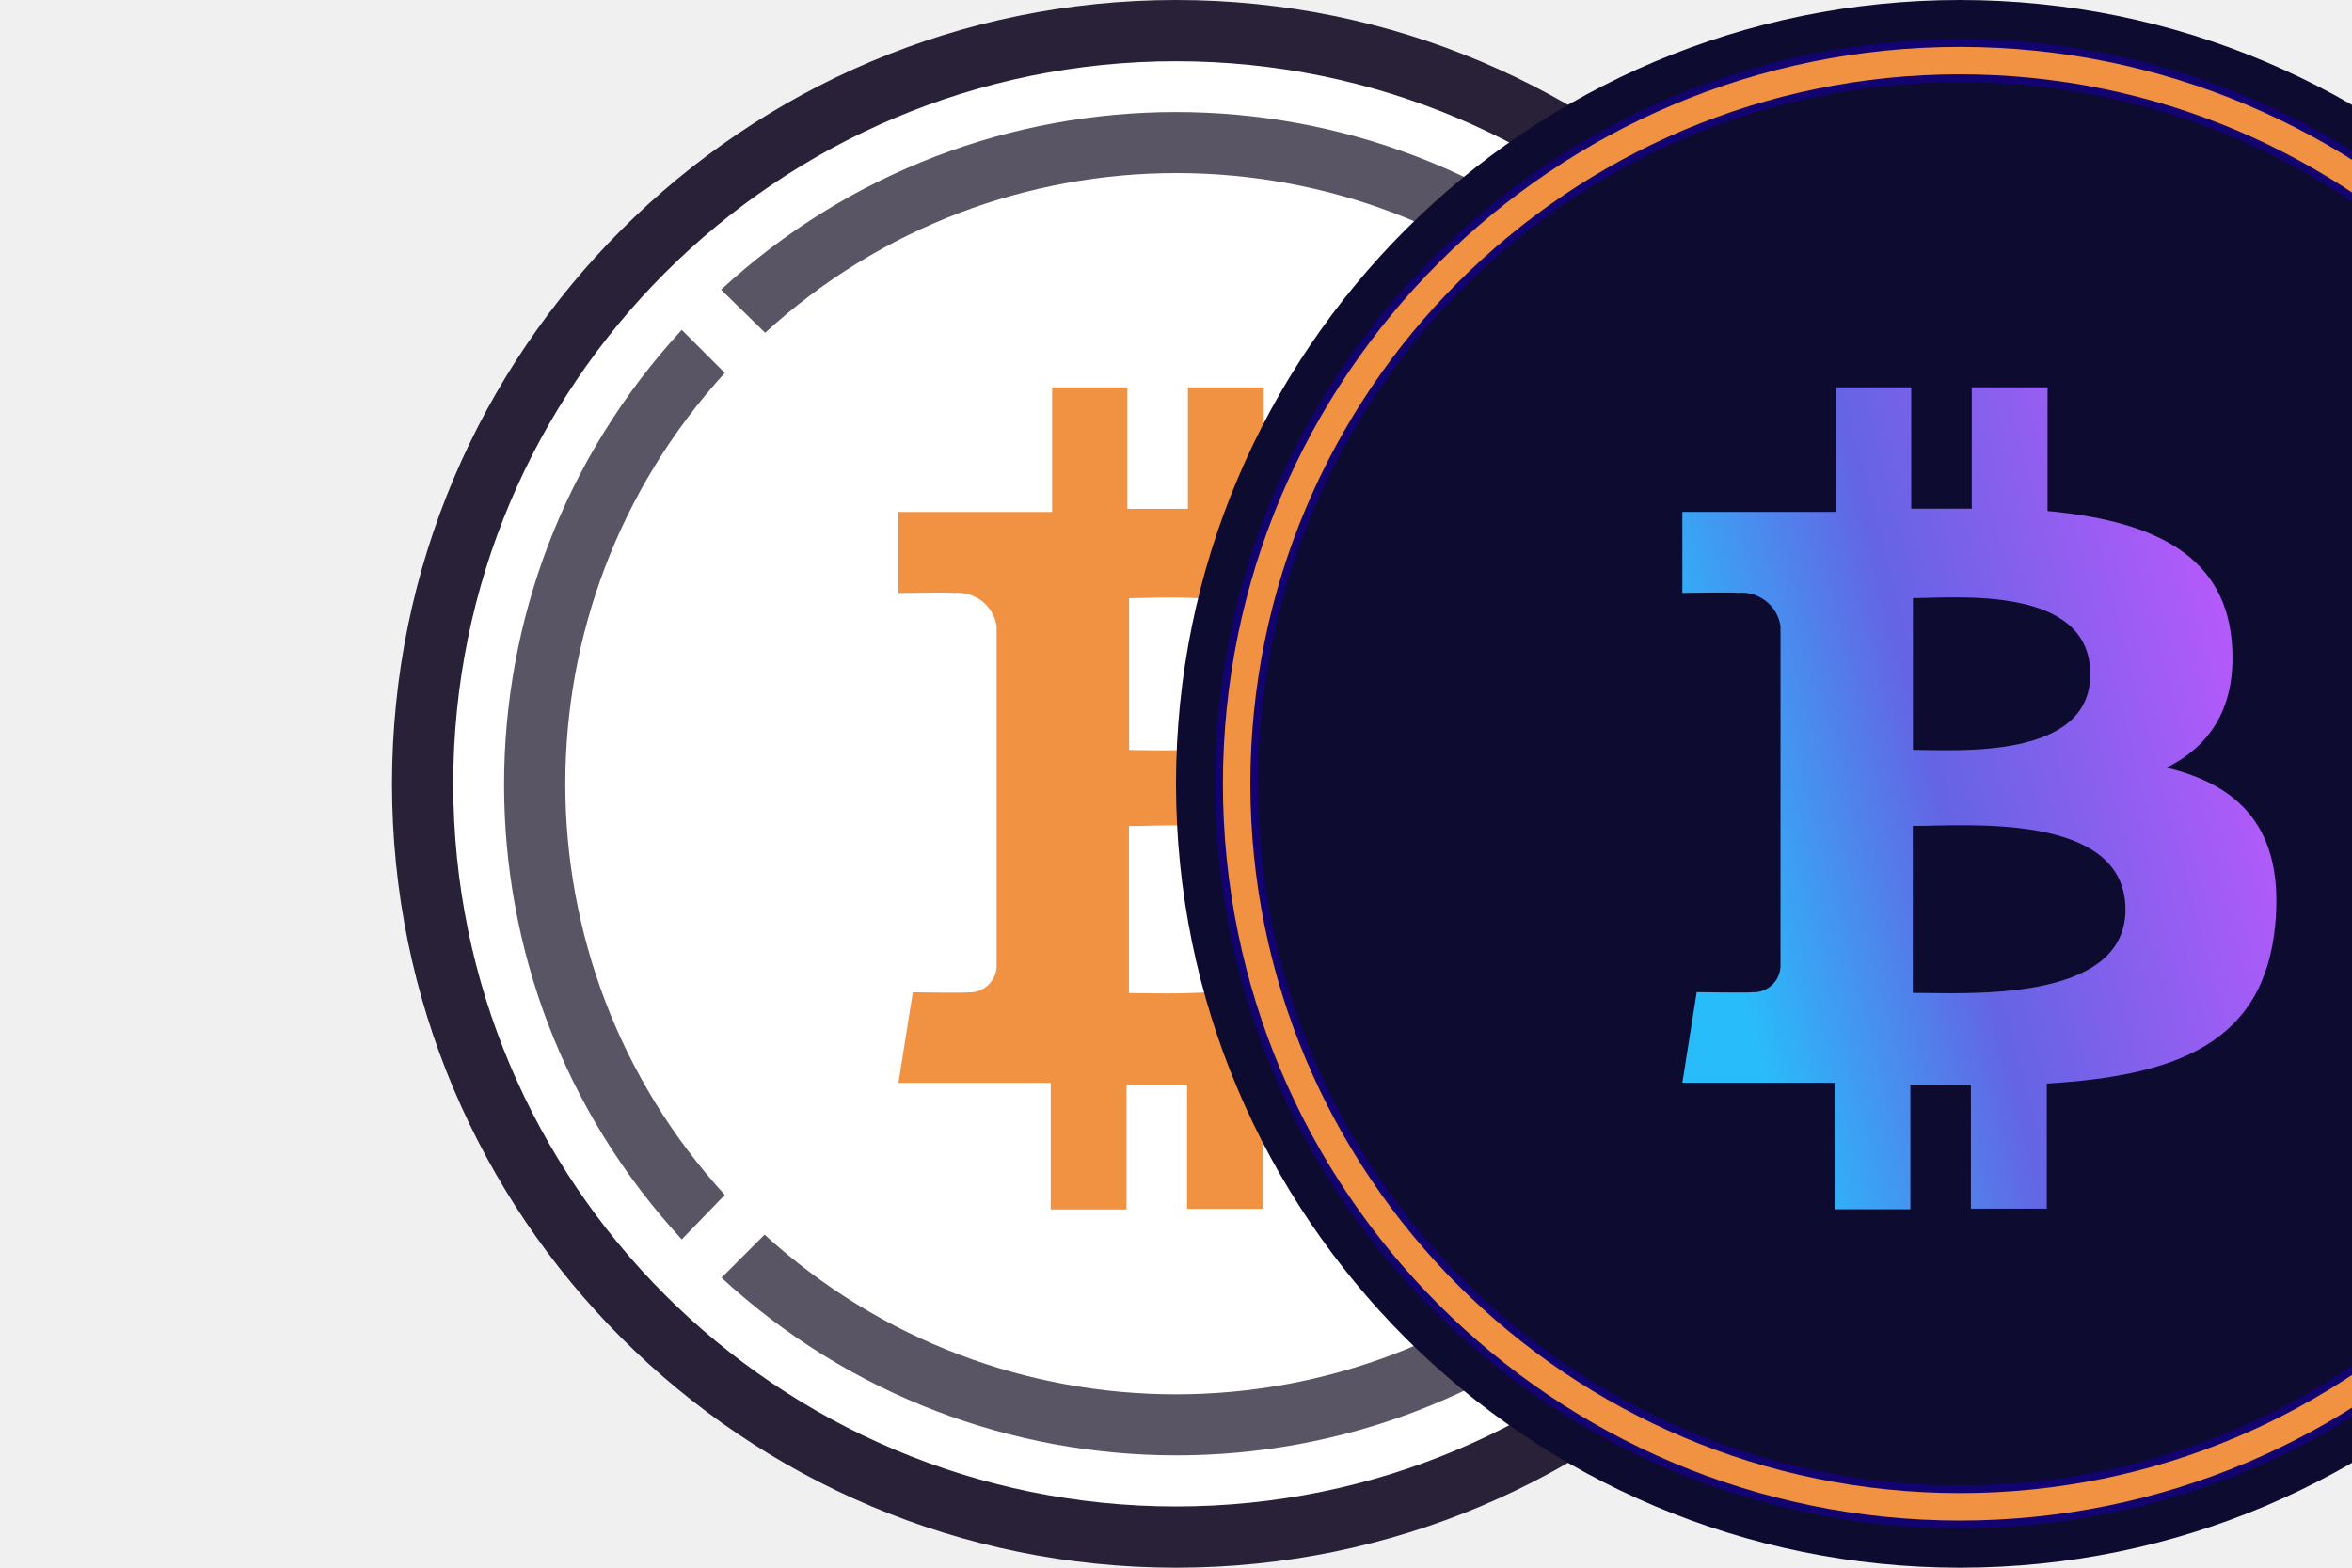
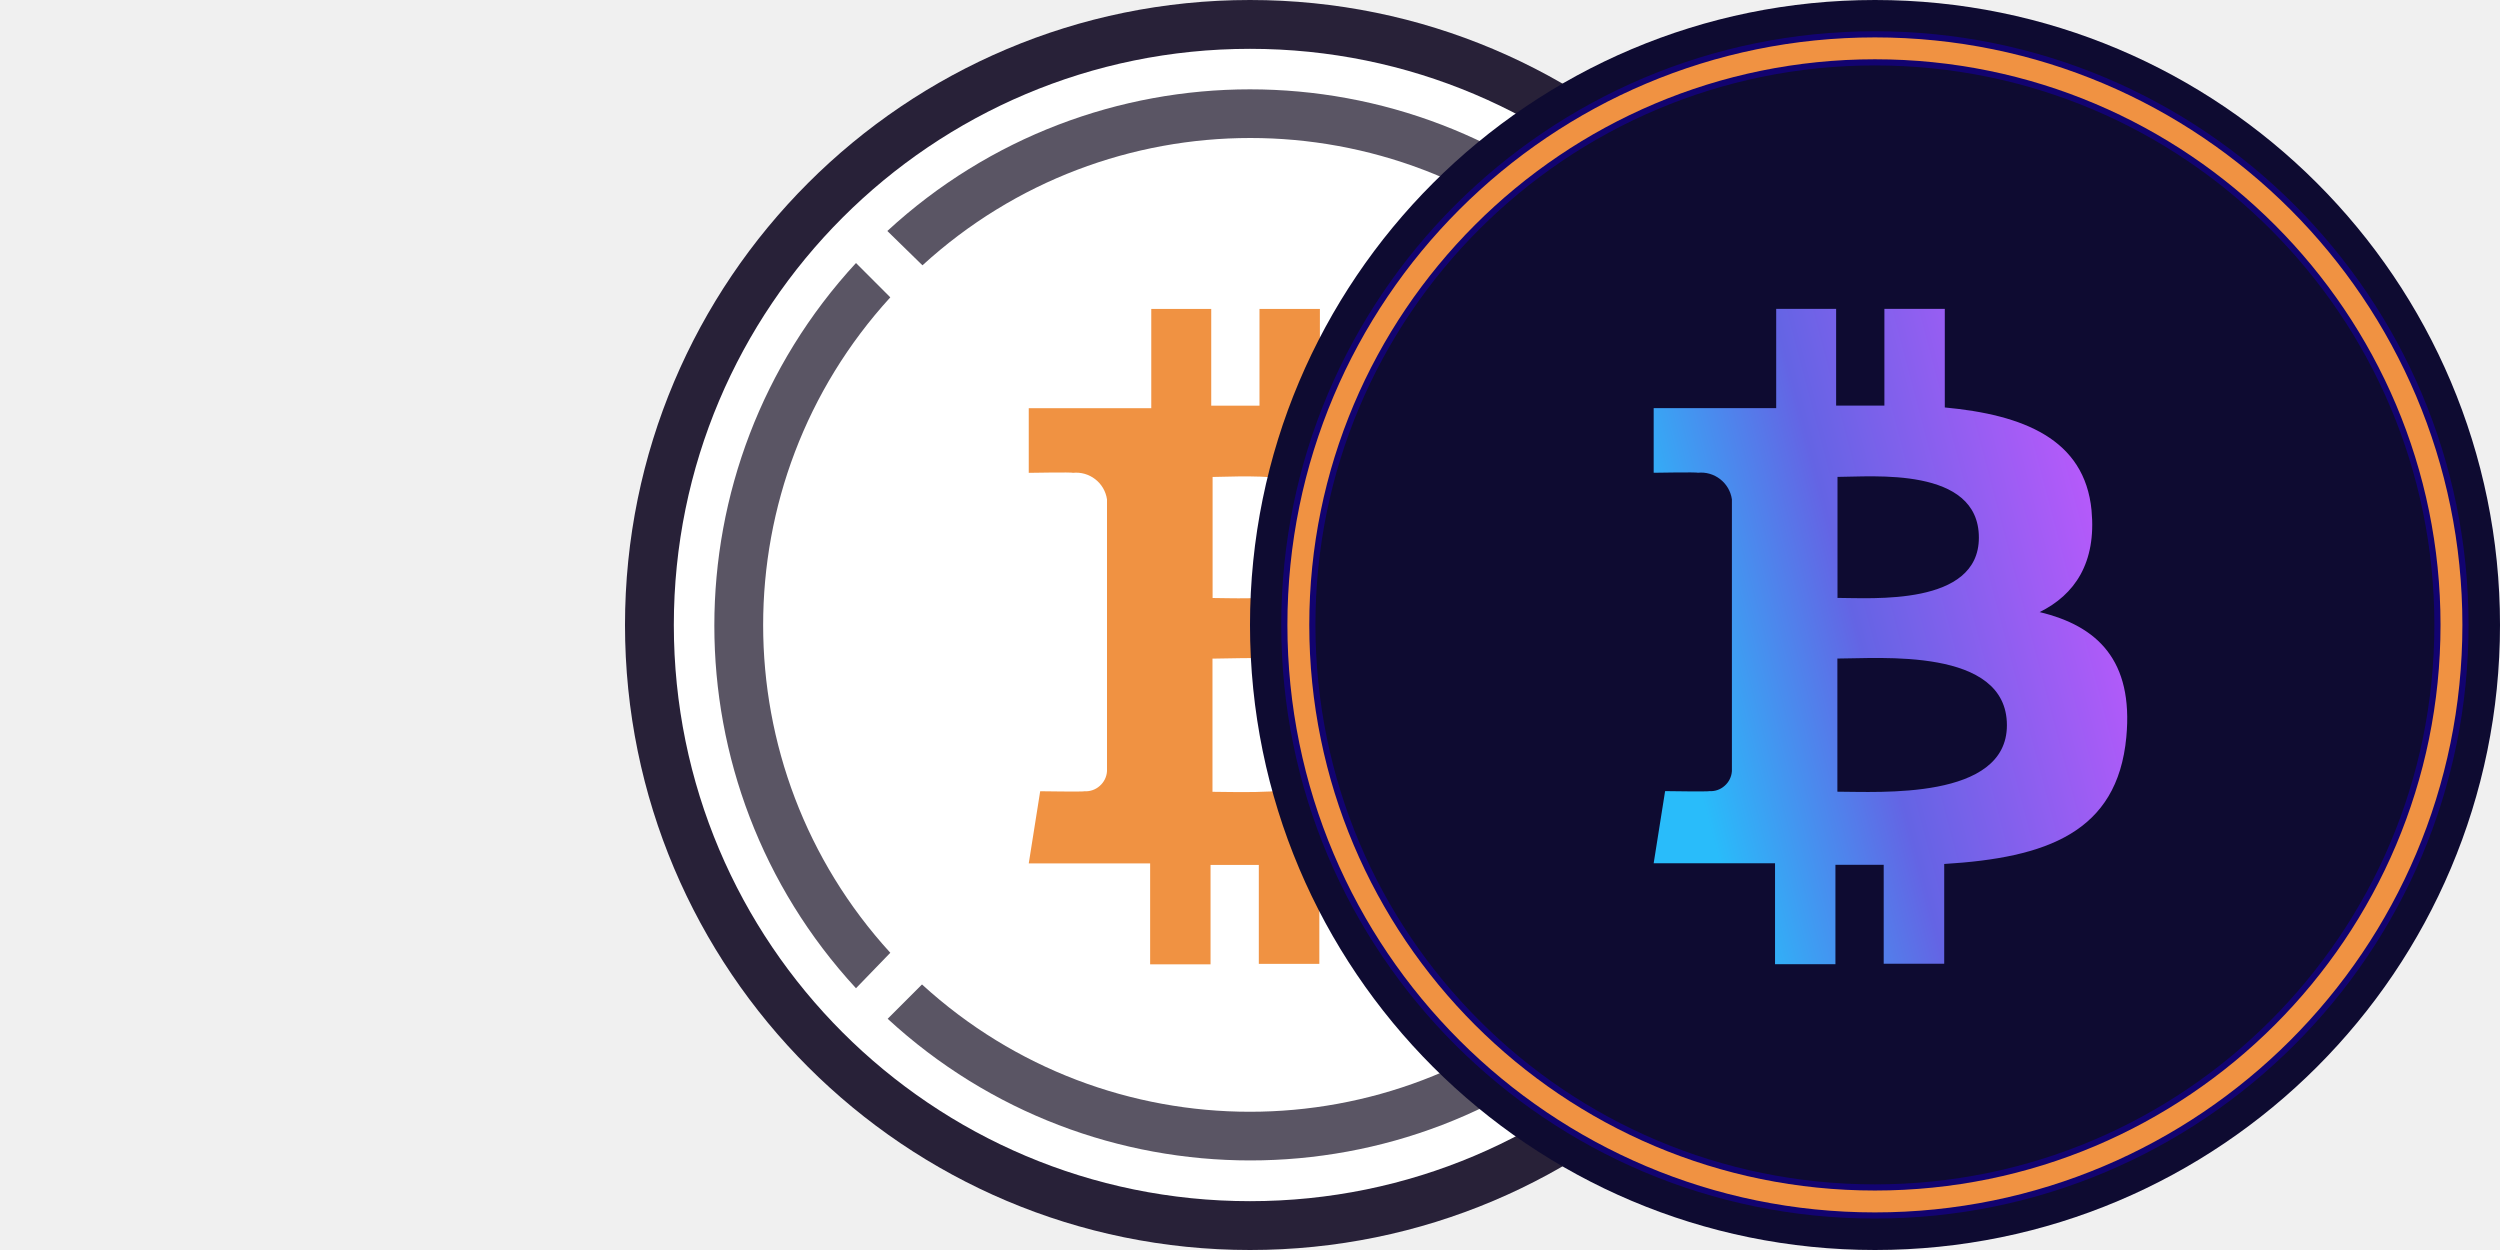
- <svg xmlns="http://www.w3.org/2000/svg" viewBox="0 0 192 128">
+ <svg xmlns="http://www.w3.org/2000/svg" viewBox="0 0 256 128">
  <svg viewBox="0 0 128 128">
    <circle cx="64" cy="64" r="64" fill="#282138" />
    <circle cx="64" cy="64" r="59" fill="#fff" />
    <path fill="#5A5564" d="m104.37 26.863-3.514 3.514a49.756 49.756 0 0 1 0 67.152l3.514 3.514a54.776 54.776 0 0 0 0-74.262zm-73.91.305a49.754 49.754 0 0 1 67.15 0l3.515-3.515a54.78 54.78 0 0 0-74.262 0zm-3.293 70.396a49.754 49.754 0 0 1 0-67.116l-3.514-3.515a54.78 54.78 0 0 0 0 74.263zm70.397 3.245a49.756 49.756 0 0 1-67.151 0l-3.515 3.515a54.78 54.78 0 0 0 74.263 0z" />
    <path fill="#F09242" d="M86.189 52.273c-.703-7.334-7.03-9.794-15.031-10.544V31.632h-6.186v9.911H60.03v-9.911h-6.14V41.8H41.344v6.619s4.569-.082 4.499 0a3.2 3.2 0 0 1 3.514 2.718v27.835a2.17 2.17 0 0 1-.75 1.511 2.15 2.15 0 0 1-1.593.54c.082.07-4.499 0-4.499 0l-1.171 7.391h12.43v10.333h6.185v-10.18h4.944V98.7H71.1V88.485c10.45-.633 17.737-3.21 18.651-12.992.738-7.873-2.964-11.388-8.88-12.805 3.596-1.77 5.822-5.05 5.319-10.415m-8.67 22.001c0 7.685-13.168 6.807-17.362 6.807V67.444c4.195.012 17.362-1.195 17.362 6.83m-2.87-19.213c0 7.03-10.989 6.174-14.48 6.174V48.841c3.491 0 14.48-1.102 14.48 6.22" />
  </svg>
  <svg x="64" fill="none" viewBox="0 0 128 128">
    <path fill="#0E0B31" d="M128 64c0-35.346-28.654-64-64-64S0 28.654 0 64s28.654 64 64 64 64-28.654 64-64" />
    <path stroke="#120370" stroke-width="3.5" d="M63.99 123.03c32.606 0 59.039-26.433 59.039-59.04S96.596 4.95 63.989 4.95 4.95 31.383 4.95 63.99s26.433 59.04 59.04 59.04Z" />
    <path stroke="#F09242" stroke-width="2.24" d="M63.99 123.03c32.606 0 59.039-26.433 59.039-59.04S96.596 4.95 63.989 4.95 4.95 31.383 4.95 63.99s26.433 59.04 59.04 59.04Z" />
    <path fill="url(#_ebtc)" d="M86.175 52.265c-.703-7.333-7.028-9.792-15.028-10.542V31.626h-6.185v9.91h-4.943v-9.91h-6.137v10.167H41.336v6.618s4.568-.081 4.498 0a3.2 3.2 0 0 1 3.513 2.718V78.96a2.18 2.18 0 0 1-.749 1.511 2.14 2.14 0 0 1-1.593.539c.082.07-4.498 0-4.498 0l-1.171 7.39h12.427v10.332h6.185V88.553h4.943v10.132h6.196V88.471c10.449-.632 17.735-3.21 18.648-12.99.738-7.871-2.963-11.386-8.879-12.803 3.597-1.769 5.822-5.048 5.318-10.412m-8.667 21.998c0 7.684-13.166 6.805-17.36 6.805V67.435c4.194.011 17.36-1.195 17.36 6.829m-2.87-19.21c0 7.027-10.988 6.172-14.478 6.172V48.834c3.49 0 14.478-1.1 14.478 6.22" />
    <defs>
      <linearGradient id="_ebtc" x1="44.696" x2="89.179" y1="75.713" y2="64.024" gradientUnits="userSpaceOnUse">
        <stop stop-color="#29BCFA" />
        <stop offset=".43" stop-color="#6464E4" />
        <stop offset="1" stop-color="#B45AFA" />
      </linearGradient>
    </defs>
  </svg>
</svg>
